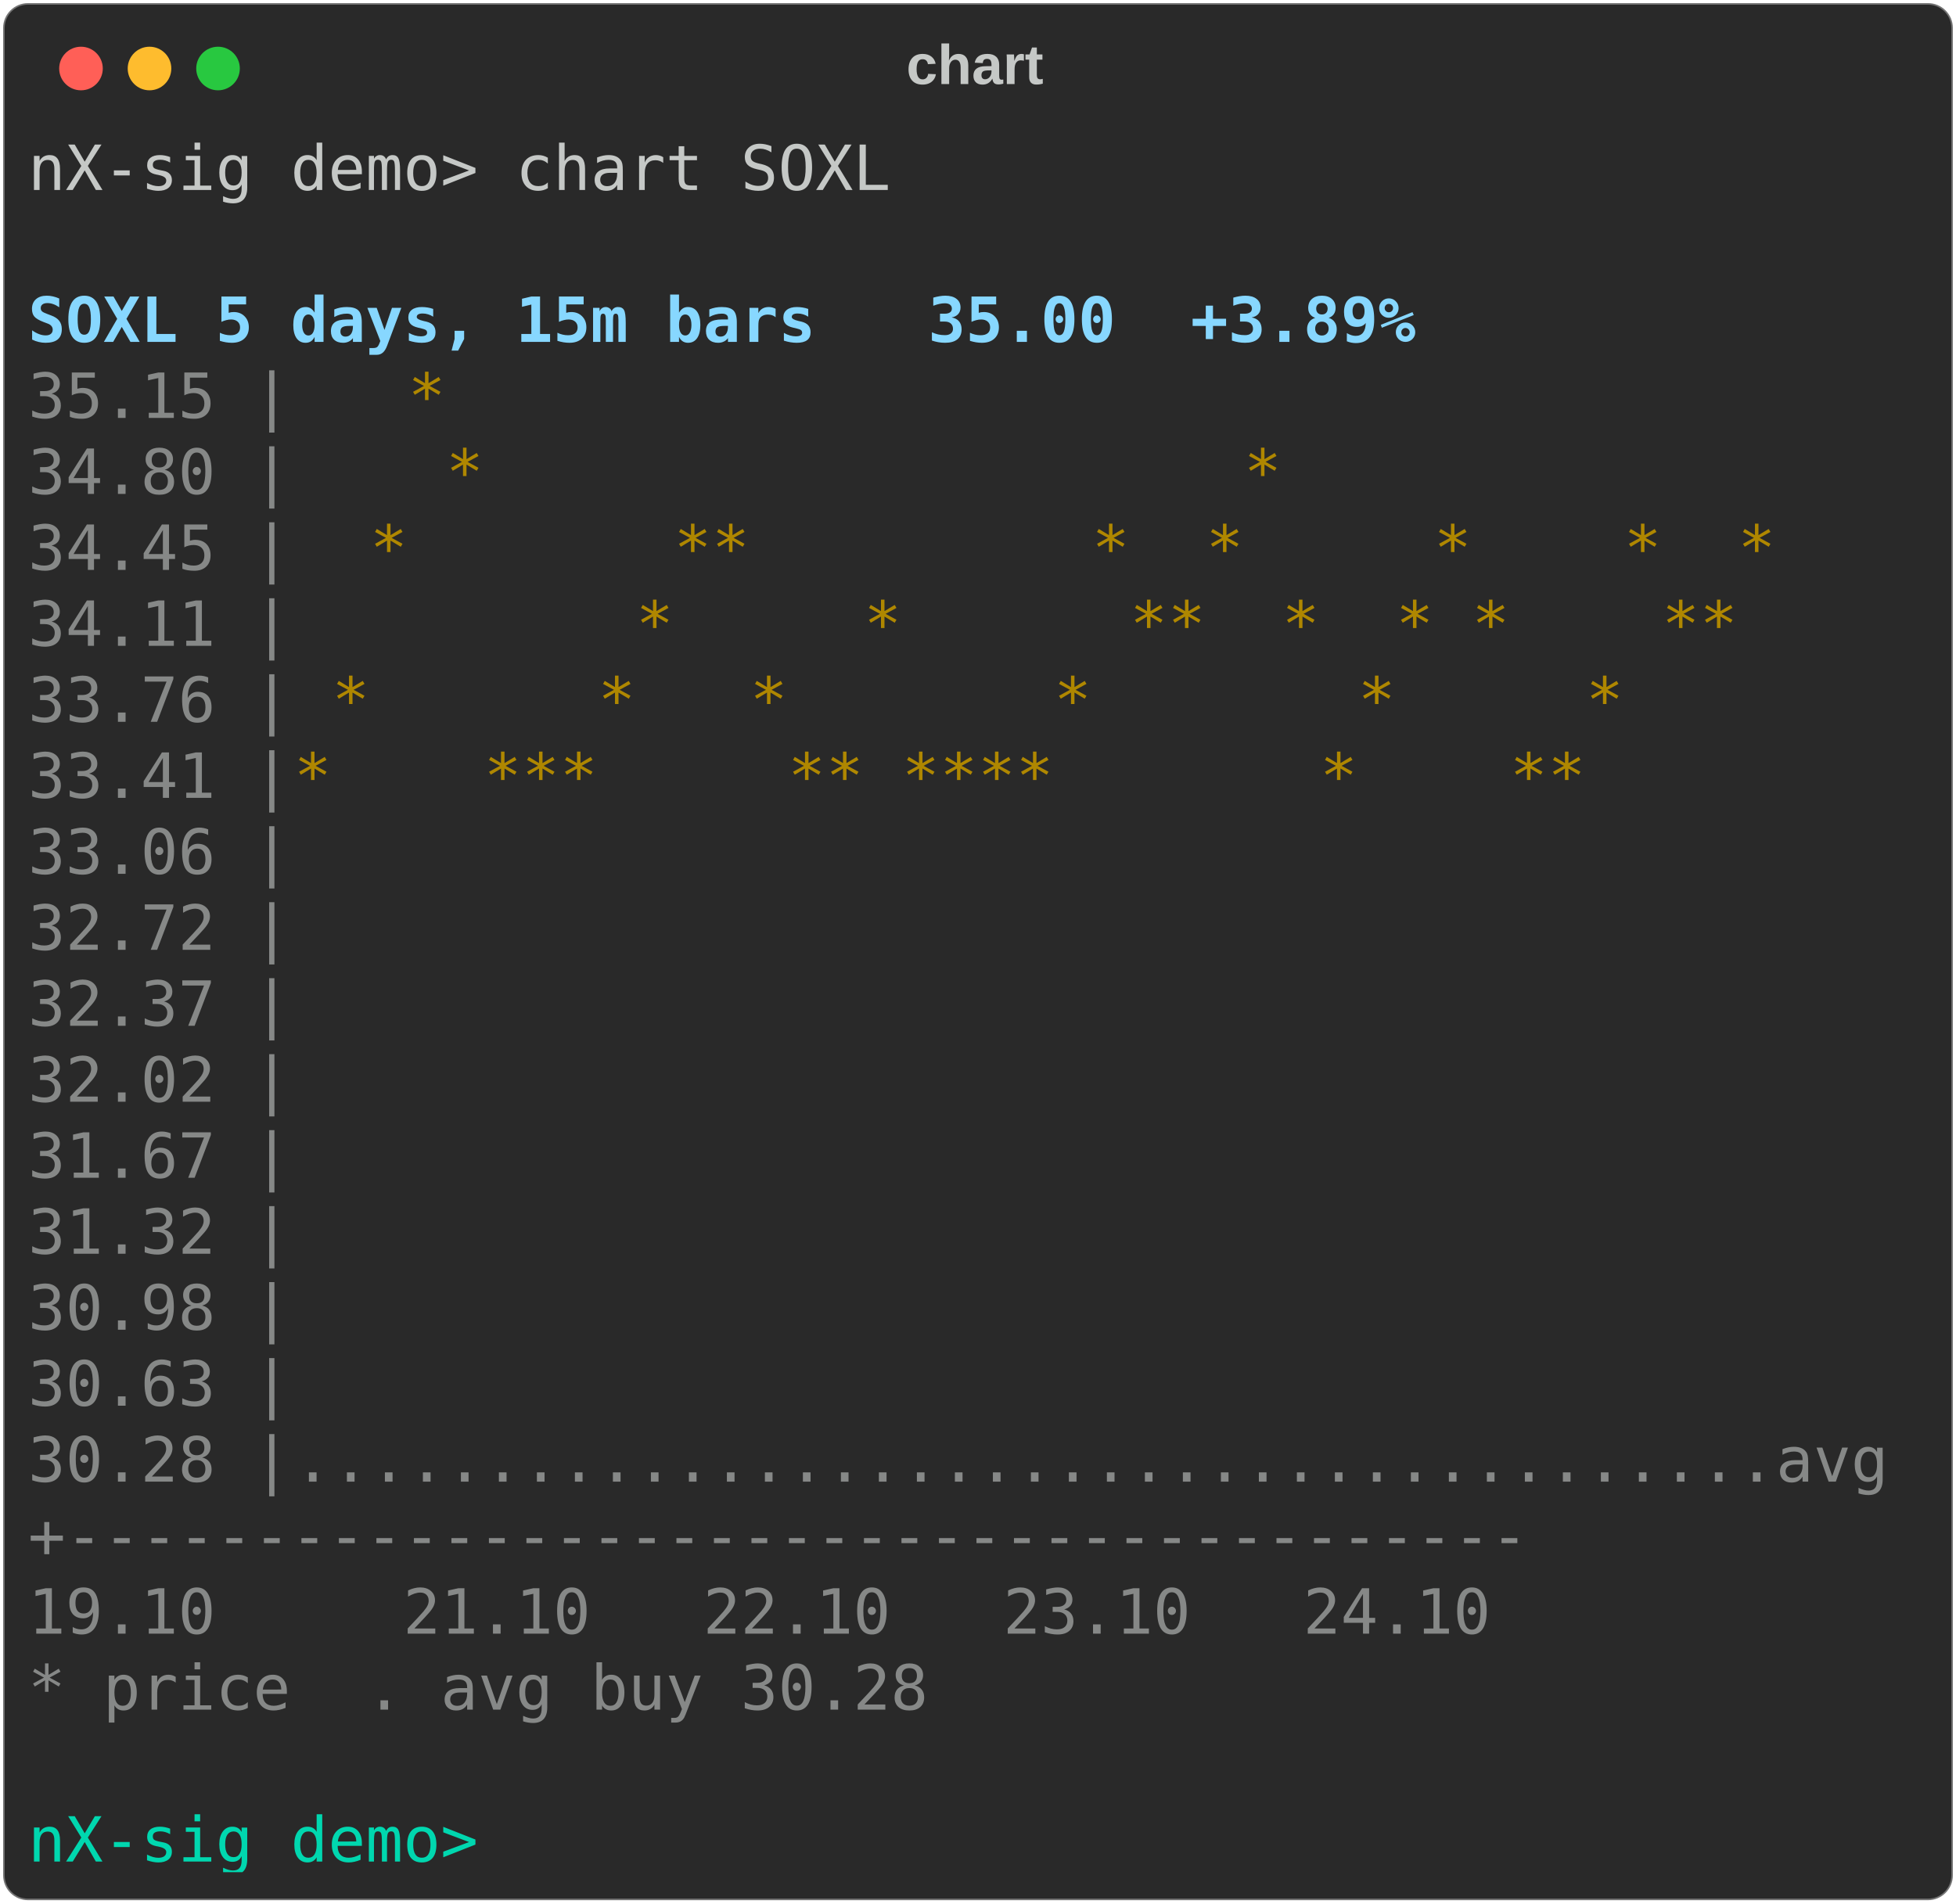
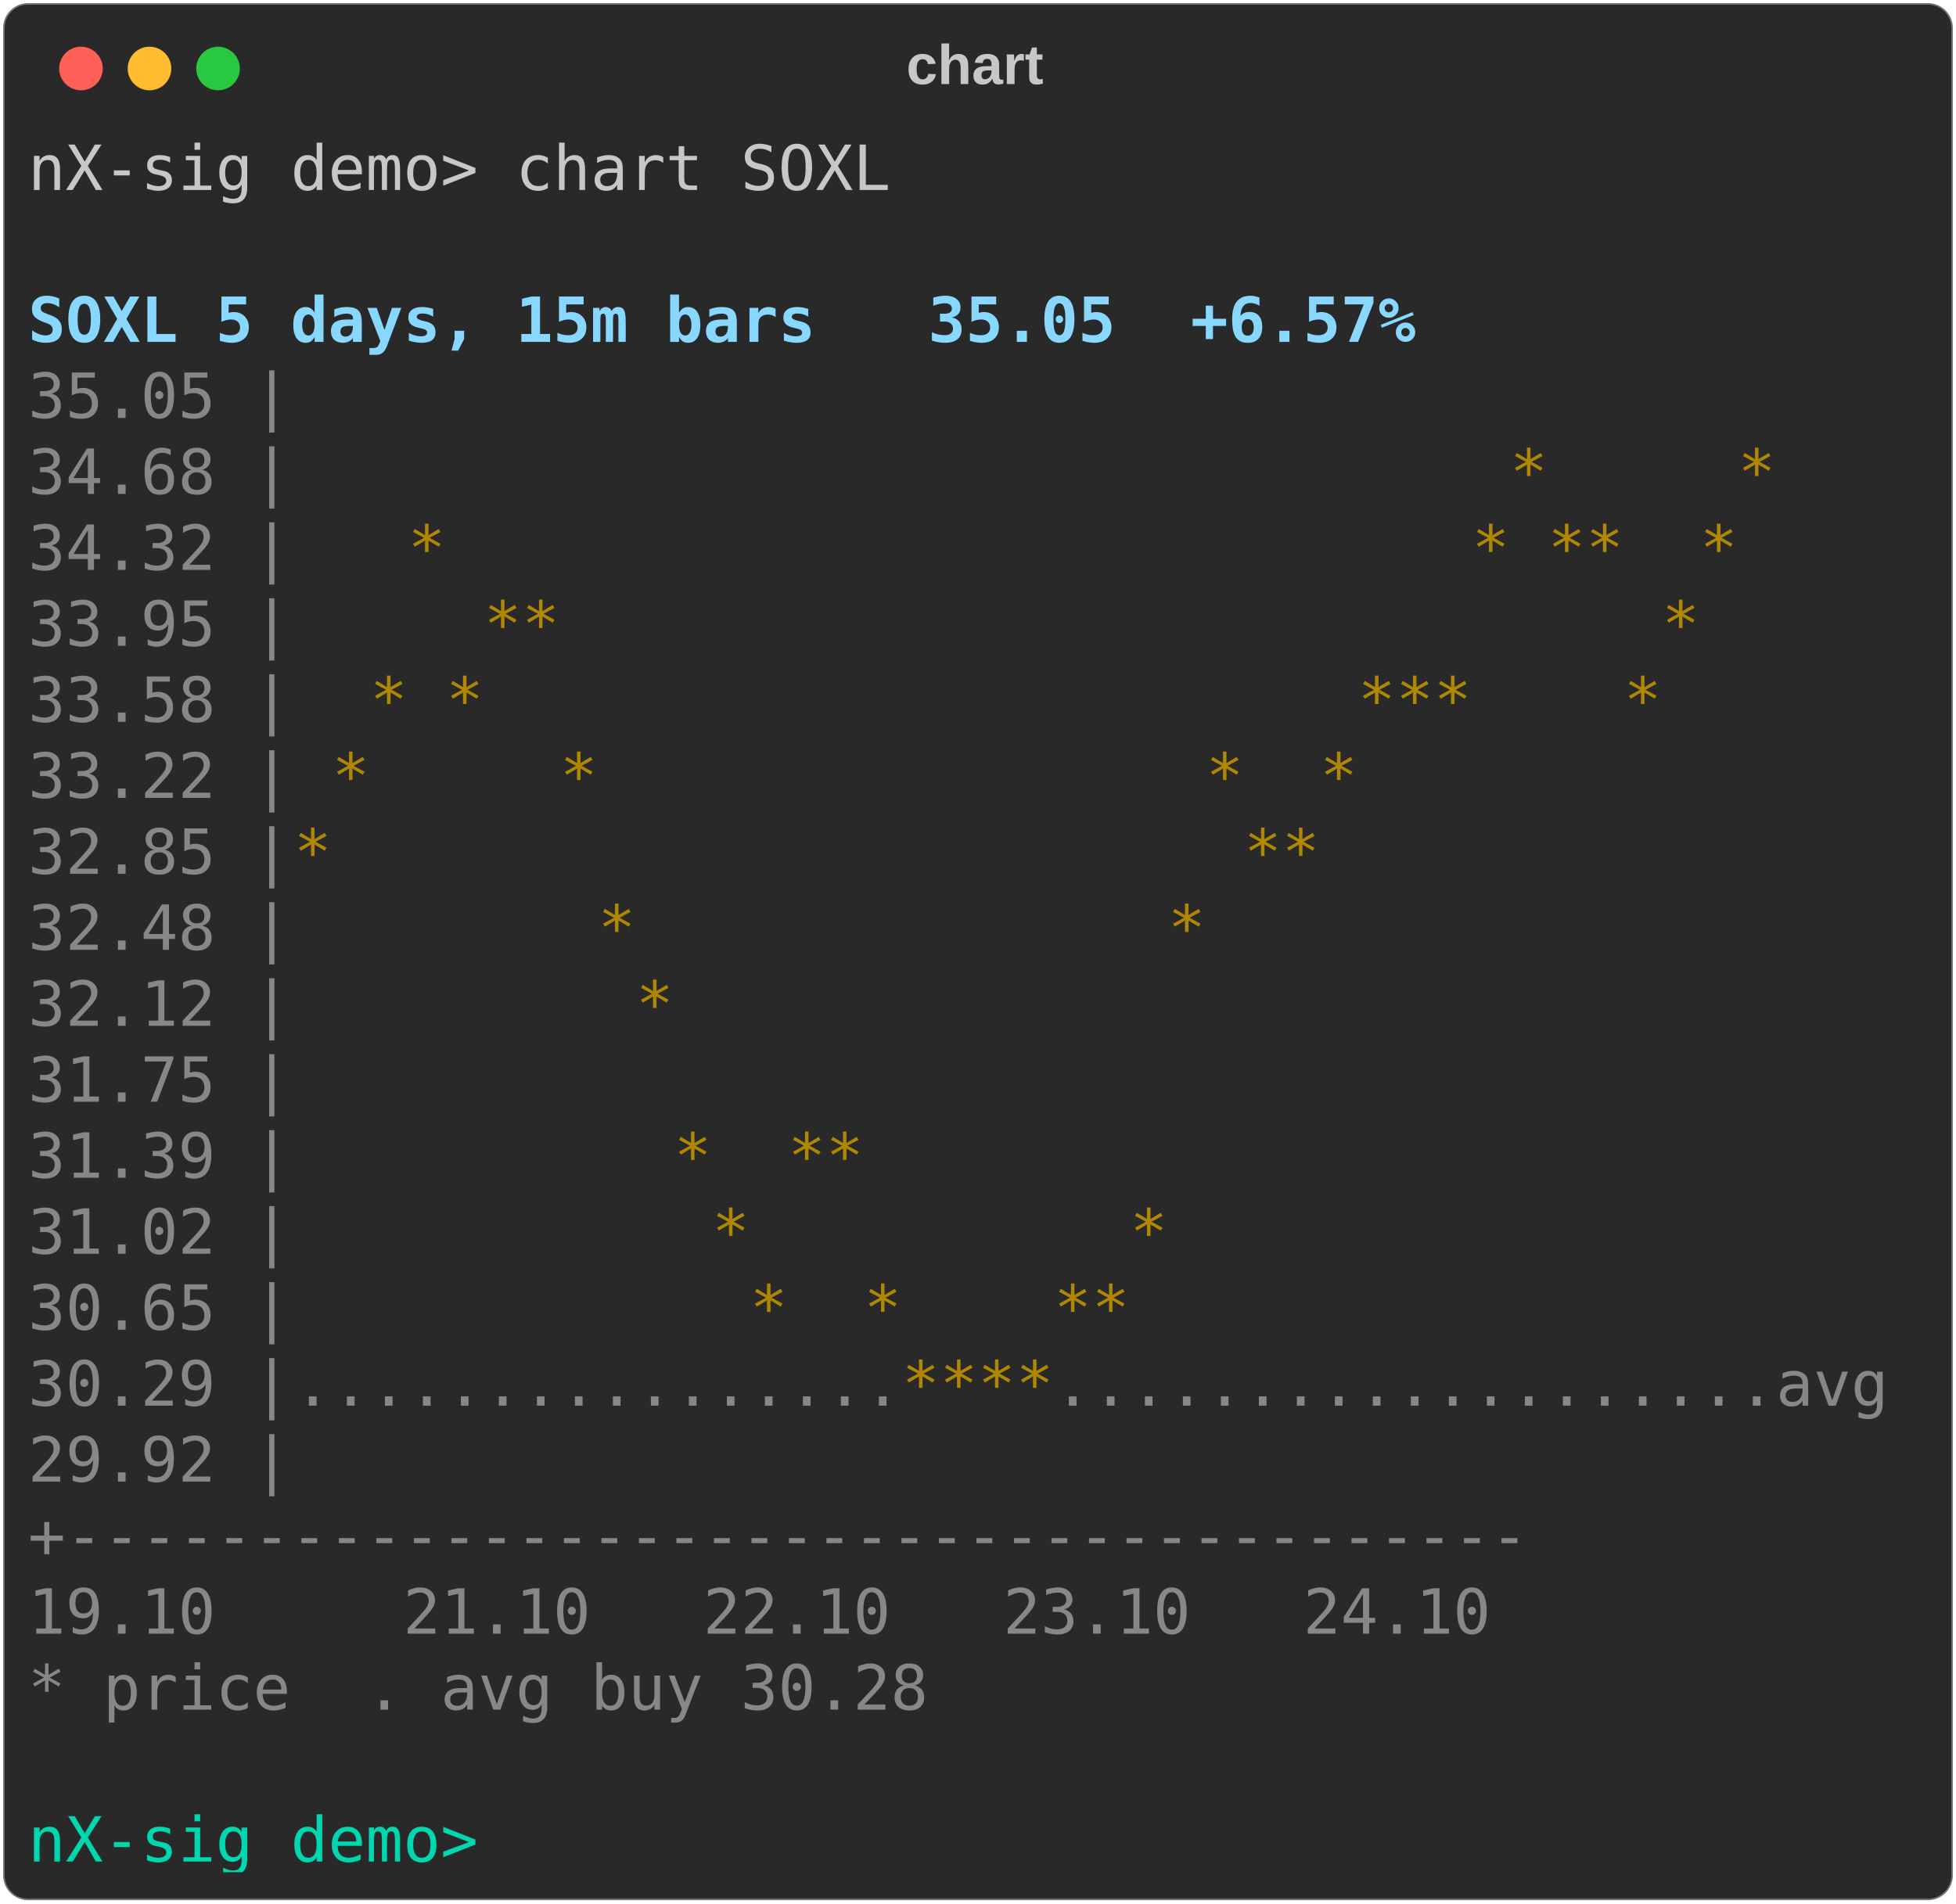
<svg xmlns="http://www.w3.org/2000/svg" class="rich-terminal" viewBox="0 0 628 611.2">
  <style>

    @font-face {
        font-family: "Fira Code";
        src: local("FiraCode-Regular"),
                url("https://cdnjs.cloudflare.com/ajax/libs/firacode/6.2.0/woff2/FiraCode-Regular.woff2") format("woff2"),
                url("https://cdnjs.cloudflare.com/ajax/libs/firacode/6.2.0/woff/FiraCode-Regular.woff") format("woff");
        font-style: normal;
        font-weight: 400;
    }
    @font-face {
        font-family: "Fira Code";
        src: local("FiraCode-Bold"),
                url("https://cdnjs.cloudflare.com/ajax/libs/firacode/6.2.0/woff2/FiraCode-Bold.woff2") format("woff2"),
                url("https://cdnjs.cloudflare.com/ajax/libs/firacode/6.2.0/woff/FiraCode-Bold.woff") format("woff");
        font-style: bold;
        font-weight: 700;
    }

-     .terminal-3595862719-matrix {
+     .terminal-1004758789-matrix {
        font-family: Fira Code, monospace;
        font-size: 20px;
        line-height: 24.4px;
        font-variant-east-asian: full-width;
    }

-     .terminal-3595862719-title {
+     .terminal-1004758789-title {
        font-size: 18px;
        font-weight: bold;
        font-family: arial;
    }

-     .terminal-3595862719-r1 { fill: #c5c8c6 }
- .terminal-3595862719-r2 { fill: #87d7ff;font-weight: bold }
- .terminal-3595862719-r3 { fill: #868887 }
- .terminal-3595862719-r4 { fill: #af8700 }
- .terminal-3595862719-r5 { fill: #00d7af }
+     .terminal-1004758789-r1 { fill: #c5c8c6 }
+ .terminal-1004758789-r2 { fill: #87d7ff;font-weight: bold }
+ .terminal-1004758789-r3 { fill: #868887 }
+ .terminal-1004758789-r4 { fill: #af8700 }
+ .terminal-1004758789-r5 { fill: #00d7af }
    </style>
  <defs>
-     <clipPath id="terminal-3595862719-clip-terminal">
+     <clipPath id="terminal-1004758789-clip-terminal">
      <rect x="0" y="0" width="609.0" height="560.2" />
    </clipPath>
-     <clipPath id="terminal-3595862719-line-0">
+     <clipPath id="terminal-1004758789-line-0">
      <rect x="0" y="1.5" width="610" height="24.65" />
    </clipPath>
-     <clipPath id="terminal-3595862719-line-1">
+     <clipPath id="terminal-1004758789-line-1">
      <rect x="0" y="25.9" width="610" height="24.65" />
    </clipPath>
-     <clipPath id="terminal-3595862719-line-2">
+     <clipPath id="terminal-1004758789-line-2">
      <rect x="0" y="50.3" width="610" height="24.65" />
    </clipPath>
-     <clipPath id="terminal-3595862719-line-3">
+     <clipPath id="terminal-1004758789-line-3">
      <rect x="0" y="74.7" width="610" height="24.65" />
    </clipPath>
-     <clipPath id="terminal-3595862719-line-4">
+     <clipPath id="terminal-1004758789-line-4">
      <rect x="0" y="99.1" width="610" height="24.65" />
    </clipPath>
-     <clipPath id="terminal-3595862719-line-5">
+     <clipPath id="terminal-1004758789-line-5">
      <rect x="0" y="123.5" width="610" height="24.65" />
    </clipPath>
-     <clipPath id="terminal-3595862719-line-6">
+     <clipPath id="terminal-1004758789-line-6">
      <rect x="0" y="147.9" width="610" height="24.65" />
    </clipPath>
-     <clipPath id="terminal-3595862719-line-7">
+     <clipPath id="terminal-1004758789-line-7">
      <rect x="0" y="172.3" width="610" height="24.65" />
    </clipPath>
-     <clipPath id="terminal-3595862719-line-8">
+     <clipPath id="terminal-1004758789-line-8">
      <rect x="0" y="196.7" width="610" height="24.65" />
    </clipPath>
-     <clipPath id="terminal-3595862719-line-9">
+     <clipPath id="terminal-1004758789-line-9">
      <rect x="0" y="221.1" width="610" height="24.65" />
    </clipPath>
-     <clipPath id="terminal-3595862719-line-10">
+     <clipPath id="terminal-1004758789-line-10">
      <rect x="0" y="245.5" width="610" height="24.65" />
    </clipPath>
-     <clipPath id="terminal-3595862719-line-11">
+     <clipPath id="terminal-1004758789-line-11">
      <rect x="0" y="269.9" width="610" height="24.65" />
    </clipPath>
-     <clipPath id="terminal-3595862719-line-12">
+     <clipPath id="terminal-1004758789-line-12">
      <rect x="0" y="294.3" width="610" height="24.65" />
    </clipPath>
-     <clipPath id="terminal-3595862719-line-13">
+     <clipPath id="terminal-1004758789-line-13">
      <rect x="0" y="318.7" width="610" height="24.65" />
    </clipPath>
-     <clipPath id="terminal-3595862719-line-14">
+     <clipPath id="terminal-1004758789-line-14">
      <rect x="0" y="343.1" width="610" height="24.65" />
    </clipPath>
-     <clipPath id="terminal-3595862719-line-15">
+     <clipPath id="terminal-1004758789-line-15">
      <rect x="0" y="367.5" width="610" height="24.65" />
    </clipPath>
-     <clipPath id="terminal-3595862719-line-16">
+     <clipPath id="terminal-1004758789-line-16">
      <rect x="0" y="391.9" width="610" height="24.65" />
    </clipPath>
-     <clipPath id="terminal-3595862719-line-17">
+     <clipPath id="terminal-1004758789-line-17">
      <rect x="0" y="416.3" width="610" height="24.65" />
    </clipPath>
-     <clipPath id="terminal-3595862719-line-18">
+     <clipPath id="terminal-1004758789-line-18">
      <rect x="0" y="440.7" width="610" height="24.65" />
    </clipPath>
-     <clipPath id="terminal-3595862719-line-19">
+     <clipPath id="terminal-1004758789-line-19">
      <rect x="0" y="465.1" width="610" height="24.65" />
    </clipPath>
-     <clipPath id="terminal-3595862719-line-20">
+     <clipPath id="terminal-1004758789-line-20">
      <rect x="0" y="489.5" width="610" height="24.65" />
    </clipPath>
-     <clipPath id="terminal-3595862719-line-21">
+     <clipPath id="terminal-1004758789-line-21">
      <rect x="0" y="513.9" width="610" height="24.65" />
    </clipPath>
  </defs>
  <rect fill="#292929" stroke="rgba(255,255,255,0.35)" stroke-width="1" x="1" y="1" width="626" height="609.2" rx="8" />
-   <text class="terminal-3595862719-title" fill="#c5c8c6" text-anchor="middle" x="313" y="27">chart</text>
+   <text class="terminal-1004758789-title" fill="#c5c8c6" text-anchor="middle" x="313" y="27">chart</text>
  <g transform="translate(26,22)">
    <circle cx="0" cy="0" r="7" fill="#ff5f57" />
    <circle cx="22" cy="0" r="7" fill="#febc2e" />
    <circle cx="44" cy="0" r="7" fill="#28c840" />
  </g>
-   <g transform="translate(9, 41)" clip-path="url(#terminal-3595862719-clip-terminal)">
-     <g class="terminal-3595862719-matrix">
-       <text class="terminal-3595862719-r1" x="0" y="20" textLength="280.6" clip-path="url(#terminal-3595862719-line-0)">nX-sig demo&gt; chart SOXL</text>
-       <text class="terminal-3595862719-r1" x="610" y="20" textLength="12.2" clip-path="url(#terminal-3595862719-line-0)">
- </text>
-       <text class="terminal-3595862719-r1" x="610" y="44.4" textLength="12.2" clip-path="url(#terminal-3595862719-line-1)">
- </text>
-       <text class="terminal-3595862719-r2" x="0" y="68.8" textLength="451.4" clip-path="url(#terminal-3595862719-line-2)">SOXL 5 days, 15m bars   35.00  +3.89%</text>
-       <text class="terminal-3595862719-r1" x="610" y="68.8" textLength="12.2" clip-path="url(#terminal-3595862719-line-2)">
- </text>
-       <text class="terminal-3595862719-r3" x="0" y="93.2" textLength="85.4" clip-path="url(#terminal-3595862719-line-3)">35.15 |</text>
-       <text class="terminal-3595862719-r4" x="122" y="93.2" textLength="12.2" clip-path="url(#terminal-3595862719-line-3)">*</text>
-       <text class="terminal-3595862719-r1" x="610" y="93.2" textLength="12.2" clip-path="url(#terminal-3595862719-line-3)">
- </text>
-       <text class="terminal-3595862719-r3" x="0" y="117.6" textLength="85.4" clip-path="url(#terminal-3595862719-line-4)">34.80 |</text>
-       <text class="terminal-3595862719-r4" x="134.2" y="117.6" textLength="12.2" clip-path="url(#terminal-3595862719-line-4)">*</text>
-       <text class="terminal-3595862719-r4" x="390.4" y="117.6" textLength="12.2" clip-path="url(#terminal-3595862719-line-4)">*</text>
-       <text class="terminal-3595862719-r1" x="610" y="117.6" textLength="12.2" clip-path="url(#terminal-3595862719-line-4)">
- </text>
-       <text class="terminal-3595862719-r3" x="0" y="142" textLength="85.4" clip-path="url(#terminal-3595862719-line-5)">34.45 |</text>
-       <text class="terminal-3595862719-r4" x="109.8" y="142" textLength="12.2" clip-path="url(#terminal-3595862719-line-5)">*</text>
-       <text class="terminal-3595862719-r4" x="207.4" y="142" textLength="12.2" clip-path="url(#terminal-3595862719-line-5)">*</text>
-       <text class="terminal-3595862719-r4" x="219.6" y="142" textLength="12.2" clip-path="url(#terminal-3595862719-line-5)">*</text>
-       <text class="terminal-3595862719-r4" x="341.6" y="142" textLength="12.2" clip-path="url(#terminal-3595862719-line-5)">*</text>
-       <text class="terminal-3595862719-r4" x="378.2" y="142" textLength="12.2" clip-path="url(#terminal-3595862719-line-5)">*</text>
-       <text class="terminal-3595862719-r4" x="451.4" y="142" textLength="12.2" clip-path="url(#terminal-3595862719-line-5)">*</text>
-       <text class="terminal-3595862719-r4" x="512.4" y="142" textLength="12.2" clip-path="url(#terminal-3595862719-line-5)">*</text>
-       <text class="terminal-3595862719-r4" x="549" y="142" textLength="12.2" clip-path="url(#terminal-3595862719-line-5)">*</text>
-       <text class="terminal-3595862719-r1" x="610" y="142" textLength="12.2" clip-path="url(#terminal-3595862719-line-5)">
- </text>
-       <text class="terminal-3595862719-r3" x="0" y="166.4" textLength="85.4" clip-path="url(#terminal-3595862719-line-6)">34.11 |</text>
-       <text class="terminal-3595862719-r4" x="195.2" y="166.4" textLength="12.2" clip-path="url(#terminal-3595862719-line-6)">*</text>
-       <text class="terminal-3595862719-r4" x="268.4" y="166.4" textLength="12.2" clip-path="url(#terminal-3595862719-line-6)">*</text>
-       <text class="terminal-3595862719-r4" x="353.8" y="166.4" textLength="12.2" clip-path="url(#terminal-3595862719-line-6)">*</text>
-       <text class="terminal-3595862719-r4" x="366" y="166.4" textLength="12.2" clip-path="url(#terminal-3595862719-line-6)">*</text>
-       <text class="terminal-3595862719-r4" x="402.6" y="166.4" textLength="12.2" clip-path="url(#terminal-3595862719-line-6)">*</text>
-       <text class="terminal-3595862719-r4" x="439.2" y="166.4" textLength="12.2" clip-path="url(#terminal-3595862719-line-6)">*</text>
-       <text class="terminal-3595862719-r4" x="463.6" y="166.4" textLength="12.2" clip-path="url(#terminal-3595862719-line-6)">*</text>
-       <text class="terminal-3595862719-r4" x="524.6" y="166.4" textLength="12.2" clip-path="url(#terminal-3595862719-line-6)">*</text>
-       <text class="terminal-3595862719-r4" x="536.8" y="166.4" textLength="12.2" clip-path="url(#terminal-3595862719-line-6)">*</text>
-       <text class="terminal-3595862719-r1" x="610" y="166.4" textLength="12.2" clip-path="url(#terminal-3595862719-line-6)">
- </text>
-       <text class="terminal-3595862719-r3" x="0" y="190.8" textLength="85.4" clip-path="url(#terminal-3595862719-line-7)">33.76 |</text>
-       <text class="terminal-3595862719-r4" x="97.6" y="190.8" textLength="12.2" clip-path="url(#terminal-3595862719-line-7)">*</text>
-       <text class="terminal-3595862719-r4" x="183" y="190.8" textLength="12.2" clip-path="url(#terminal-3595862719-line-7)">*</text>
-       <text class="terminal-3595862719-r4" x="231.8" y="190.8" textLength="12.2" clip-path="url(#terminal-3595862719-line-7)">*</text>
-       <text class="terminal-3595862719-r4" x="329.4" y="190.8" textLength="12.2" clip-path="url(#terminal-3595862719-line-7)">*</text>
-       <text class="terminal-3595862719-r4" x="427" y="190.8" textLength="12.2" clip-path="url(#terminal-3595862719-line-7)">*</text>
-       <text class="terminal-3595862719-r4" x="500.2" y="190.8" textLength="12.2" clip-path="url(#terminal-3595862719-line-7)">*</text>
-       <text class="terminal-3595862719-r1" x="610" y="190.8" textLength="12.2" clip-path="url(#terminal-3595862719-line-7)">
- </text>
-       <text class="terminal-3595862719-r3" x="0" y="215.2" textLength="85.4" clip-path="url(#terminal-3595862719-line-8)">33.41 |</text>
-       <text class="terminal-3595862719-r4" x="85.4" y="215.2" textLength="12.2" clip-path="url(#terminal-3595862719-line-8)">*</text>
-       <text class="terminal-3595862719-r4" x="146.4" y="215.2" textLength="12.2" clip-path="url(#terminal-3595862719-line-8)">*</text>
-       <text class="terminal-3595862719-r4" x="158.6" y="215.2" textLength="12.2" clip-path="url(#terminal-3595862719-line-8)">*</text>
-       <text class="terminal-3595862719-r4" x="170.8" y="215.2" textLength="12.2" clip-path="url(#terminal-3595862719-line-8)">*</text>
-       <text class="terminal-3595862719-r4" x="244" y="215.2" textLength="12.2" clip-path="url(#terminal-3595862719-line-8)">*</text>
-       <text class="terminal-3595862719-r4" x="256.2" y="215.2" textLength="12.2" clip-path="url(#terminal-3595862719-line-8)">*</text>
-       <text class="terminal-3595862719-r4" x="280.6" y="215.2" textLength="12.2" clip-path="url(#terminal-3595862719-line-8)">*</text>
-       <text class="terminal-3595862719-r4" x="292.8" y="215.2" textLength="12.2" clip-path="url(#terminal-3595862719-line-8)">*</text>
-       <text class="terminal-3595862719-r4" x="305" y="215.2" textLength="12.2" clip-path="url(#terminal-3595862719-line-8)">*</text>
-       <text class="terminal-3595862719-r4" x="317.2" y="215.2" textLength="12.2" clip-path="url(#terminal-3595862719-line-8)">*</text>
-       <text class="terminal-3595862719-r4" x="414.8" y="215.2" textLength="12.2" clip-path="url(#terminal-3595862719-line-8)">*</text>
-       <text class="terminal-3595862719-r4" x="475.8" y="215.2" textLength="12.2" clip-path="url(#terminal-3595862719-line-8)">*</text>
-       <text class="terminal-3595862719-r4" x="488" y="215.2" textLength="12.2" clip-path="url(#terminal-3595862719-line-8)">*</text>
-       <text class="terminal-3595862719-r1" x="610" y="215.2" textLength="12.2" clip-path="url(#terminal-3595862719-line-8)">
- </text>
-       <text class="terminal-3595862719-r3" x="0" y="239.6" textLength="85.4" clip-path="url(#terminal-3595862719-line-9)">33.06 |</text>
-       <text class="terminal-3595862719-r1" x="610" y="239.6" textLength="12.2" clip-path="url(#terminal-3595862719-line-9)">
- </text>
-       <text class="terminal-3595862719-r3" x="0" y="264" textLength="85.4" clip-path="url(#terminal-3595862719-line-10)">32.72 |</text>
-       <text class="terminal-3595862719-r1" x="610" y="264" textLength="12.2" clip-path="url(#terminal-3595862719-line-10)">
- </text>
-       <text class="terminal-3595862719-r3" x="0" y="288.4" textLength="85.4" clip-path="url(#terminal-3595862719-line-11)">32.37 |</text>
-       <text class="terminal-3595862719-r1" x="610" y="288.4" textLength="12.2" clip-path="url(#terminal-3595862719-line-11)">
- </text>
-       <text class="terminal-3595862719-r3" x="0" y="312.8" textLength="85.4" clip-path="url(#terminal-3595862719-line-12)">32.02 |</text>
-       <text class="terminal-3595862719-r1" x="610" y="312.8" textLength="12.2" clip-path="url(#terminal-3595862719-line-12)">
- </text>
-       <text class="terminal-3595862719-r3" x="0" y="337.2" textLength="85.4" clip-path="url(#terminal-3595862719-line-13)">31.67 |</text>
-       <text class="terminal-3595862719-r1" x="610" y="337.2" textLength="12.2" clip-path="url(#terminal-3595862719-line-13)">
- </text>
-       <text class="terminal-3595862719-r3" x="0" y="361.6" textLength="85.4" clip-path="url(#terminal-3595862719-line-14)">31.32 |</text>
-       <text class="terminal-3595862719-r1" x="610" y="361.6" textLength="12.2" clip-path="url(#terminal-3595862719-line-14)">
- </text>
-       <text class="terminal-3595862719-r3" x="0" y="386" textLength="85.4" clip-path="url(#terminal-3595862719-line-15)">30.98 |</text>
-       <text class="terminal-3595862719-r1" x="610" y="386" textLength="12.2" clip-path="url(#terminal-3595862719-line-15)">
- </text>
-       <text class="terminal-3595862719-r3" x="0" y="410.4" textLength="85.4" clip-path="url(#terminal-3595862719-line-16)">30.63 |</text>
-       <text class="terminal-3595862719-r1" x="610" y="410.4" textLength="12.2" clip-path="url(#terminal-3595862719-line-16)">
- </text>
-       <text class="terminal-3595862719-r3" x="0" y="434.8" textLength="85.4" clip-path="url(#terminal-3595862719-line-17)">30.28 |</text>
-       <text class="terminal-3595862719-r3" x="85.4" y="434.8" textLength="12.2" clip-path="url(#terminal-3595862719-line-17)">.</text>
-       <text class="terminal-3595862719-r3" x="97.6" y="434.8" textLength="12.2" clip-path="url(#terminal-3595862719-line-17)">.</text>
-       <text class="terminal-3595862719-r3" x="109.8" y="434.8" textLength="12.2" clip-path="url(#terminal-3595862719-line-17)">.</text>
-       <text class="terminal-3595862719-r3" x="122" y="434.8" textLength="12.2" clip-path="url(#terminal-3595862719-line-17)">.</text>
-       <text class="terminal-3595862719-r3" x="134.2" y="434.8" textLength="12.2" clip-path="url(#terminal-3595862719-line-17)">.</text>
-       <text class="terminal-3595862719-r3" x="146.4" y="434.8" textLength="12.2" clip-path="url(#terminal-3595862719-line-17)">.</text>
-       <text class="terminal-3595862719-r3" x="158.6" y="434.8" textLength="12.2" clip-path="url(#terminal-3595862719-line-17)">.</text>
-       <text class="terminal-3595862719-r3" x="170.8" y="434.8" textLength="12.2" clip-path="url(#terminal-3595862719-line-17)">.</text>
-       <text class="terminal-3595862719-r3" x="183" y="434.8" textLength="12.2" clip-path="url(#terminal-3595862719-line-17)">.</text>
-       <text class="terminal-3595862719-r3" x="195.2" y="434.8" textLength="12.2" clip-path="url(#terminal-3595862719-line-17)">.</text>
-       <text class="terminal-3595862719-r3" x="207.4" y="434.8" textLength="12.2" clip-path="url(#terminal-3595862719-line-17)">.</text>
-       <text class="terminal-3595862719-r3" x="219.6" y="434.8" textLength="12.2" clip-path="url(#terminal-3595862719-line-17)">.</text>
-       <text class="terminal-3595862719-r3" x="231.8" y="434.8" textLength="12.2" clip-path="url(#terminal-3595862719-line-17)">.</text>
-       <text class="terminal-3595862719-r3" x="244" y="434.8" textLength="12.2" clip-path="url(#terminal-3595862719-line-17)">.</text>
-       <text class="terminal-3595862719-r3" x="256.2" y="434.8" textLength="12.2" clip-path="url(#terminal-3595862719-line-17)">.</text>
-       <text class="terminal-3595862719-r3" x="268.4" y="434.8" textLength="12.2" clip-path="url(#terminal-3595862719-line-17)">.</text>
-       <text class="terminal-3595862719-r3" x="280.6" y="434.8" textLength="12.2" clip-path="url(#terminal-3595862719-line-17)">.</text>
-       <text class="terminal-3595862719-r3" x="292.8" y="434.8" textLength="12.2" clip-path="url(#terminal-3595862719-line-17)">.</text>
-       <text class="terminal-3595862719-r3" x="305" y="434.8" textLength="12.2" clip-path="url(#terminal-3595862719-line-17)">.</text>
-       <text class="terminal-3595862719-r3" x="317.2" y="434.8" textLength="12.2" clip-path="url(#terminal-3595862719-line-17)">.</text>
-       <text class="terminal-3595862719-r3" x="329.4" y="434.8" textLength="12.2" clip-path="url(#terminal-3595862719-line-17)">.</text>
-       <text class="terminal-3595862719-r3" x="341.6" y="434.8" textLength="12.2" clip-path="url(#terminal-3595862719-line-17)">.</text>
-       <text class="terminal-3595862719-r3" x="353.8" y="434.8" textLength="12.2" clip-path="url(#terminal-3595862719-line-17)">.</text>
-       <text class="terminal-3595862719-r3" x="366" y="434.8" textLength="12.2" clip-path="url(#terminal-3595862719-line-17)">.</text>
-       <text class="terminal-3595862719-r3" x="378.2" y="434.8" textLength="12.2" clip-path="url(#terminal-3595862719-line-17)">.</text>
-       <text class="terminal-3595862719-r3" x="390.4" y="434.8" textLength="12.2" clip-path="url(#terminal-3595862719-line-17)">.</text>
-       <text class="terminal-3595862719-r3" x="402.6" y="434.8" textLength="12.2" clip-path="url(#terminal-3595862719-line-17)">.</text>
-       <text class="terminal-3595862719-r3" x="414.8" y="434.8" textLength="12.2" clip-path="url(#terminal-3595862719-line-17)">.</text>
-       <text class="terminal-3595862719-r3" x="427" y="434.8" textLength="12.2" clip-path="url(#terminal-3595862719-line-17)">.</text>
-       <text class="terminal-3595862719-r3" x="439.2" y="434.8" textLength="12.2" clip-path="url(#terminal-3595862719-line-17)">.</text>
-       <text class="terminal-3595862719-r3" x="451.4" y="434.8" textLength="12.2" clip-path="url(#terminal-3595862719-line-17)">.</text>
-       <text class="terminal-3595862719-r3" x="463.6" y="434.8" textLength="12.2" clip-path="url(#terminal-3595862719-line-17)">.</text>
-       <text class="terminal-3595862719-r3" x="475.8" y="434.8" textLength="12.2" clip-path="url(#terminal-3595862719-line-17)">.</text>
-       <text class="terminal-3595862719-r3" x="488" y="434.8" textLength="12.2" clip-path="url(#terminal-3595862719-line-17)">.</text>
-       <text class="terminal-3595862719-r3" x="500.2" y="434.8" textLength="12.2" clip-path="url(#terminal-3595862719-line-17)">.</text>
-       <text class="terminal-3595862719-r3" x="512.4" y="434.8" textLength="12.2" clip-path="url(#terminal-3595862719-line-17)">.</text>
-       <text class="terminal-3595862719-r3" x="524.6" y="434.8" textLength="12.2" clip-path="url(#terminal-3595862719-line-17)">.</text>
-       <text class="terminal-3595862719-r3" x="536.8" y="434.8" textLength="12.2" clip-path="url(#terminal-3595862719-line-17)">.</text>
-       <text class="terminal-3595862719-r3" x="549" y="434.8" textLength="12.2" clip-path="url(#terminal-3595862719-line-17)">.</text>
-       <text class="terminal-3595862719-r3" x="561.2" y="434.8" textLength="48.8" clip-path="url(#terminal-3595862719-line-17)"> avg</text>
-       <text class="terminal-3595862719-r1" x="610" y="434.8" textLength="12.2" clip-path="url(#terminal-3595862719-line-17)">
- </text>
-       <text class="terminal-3595862719-r3" x="0" y="459.2" textLength="561.2" clip-path="url(#terminal-3595862719-line-18)">      +---------------------------------------</text>
-       <text class="terminal-3595862719-r1" x="610" y="459.2" textLength="12.2" clip-path="url(#terminal-3595862719-line-18)">
- </text>
-       <text class="terminal-3595862719-r3" x="0" y="483.6" textLength="561.2" clip-path="url(#terminal-3595862719-line-19)">       19.10     21.10   22.10   23.10   24.10</text>
-       <text class="terminal-3595862719-r1" x="610" y="483.6" textLength="12.2" clip-path="url(#terminal-3595862719-line-19)">
- </text>
-       <text class="terminal-3595862719-r3" x="0" y="508" textLength="292.8" clip-path="url(#terminal-3595862719-line-20)">* price  . avg buy 30.28</text>
-       <text class="terminal-3595862719-r1" x="610" y="508" textLength="12.2" clip-path="url(#terminal-3595862719-line-20)">
- </text>
-       <text class="terminal-3595862719-r1" x="610" y="532.4" textLength="12.2" clip-path="url(#terminal-3595862719-line-21)">
- </text>
-       <text class="terminal-3595862719-r5" x="0" y="556.8" textLength="146.4" clip-path="url(#terminal-3595862719-line-22)">nX-sig demo&gt;</text>
-       <text class="terminal-3595862719-r1" x="610" y="556.8" textLength="12.2" clip-path="url(#terminal-3595862719-line-22)">
+   <g transform="translate(9, 41)" clip-path="url(#terminal-1004758789-clip-terminal)">
+     <g class="terminal-1004758789-matrix">
+       <text class="terminal-1004758789-r1" x="0" y="20" textLength="280.6" clip-path="url(#terminal-1004758789-line-0)">nX-sig demo&gt; chart SOXL</text>
+       <text class="terminal-1004758789-r1" x="610" y="20" textLength="12.2" clip-path="url(#terminal-1004758789-line-0)">
+ </text>
+       <text class="terminal-1004758789-r1" x="610" y="44.4" textLength="12.2" clip-path="url(#terminal-1004758789-line-1)">
+ </text>
+       <text class="terminal-1004758789-r2" x="0" y="68.8" textLength="451.4" clip-path="url(#terminal-1004758789-line-2)">SOXL 5 days, 15m bars   35.05  +6.57%</text>
+       <text class="terminal-1004758789-r1" x="610" y="68.8" textLength="12.2" clip-path="url(#terminal-1004758789-line-2)">
+ </text>
+       <text class="terminal-1004758789-r3" x="0" y="93.2" textLength="85.4" clip-path="url(#terminal-1004758789-line-3)">35.05 |</text>
+       <text class="terminal-1004758789-r1" x="610" y="93.2" textLength="12.2" clip-path="url(#terminal-1004758789-line-3)">
+ </text>
+       <text class="terminal-1004758789-r3" x="0" y="117.6" textLength="85.4" clip-path="url(#terminal-1004758789-line-4)">34.68 |</text>
+       <text class="terminal-1004758789-r4" x="475.8" y="117.6" textLength="12.2" clip-path="url(#terminal-1004758789-line-4)">*</text>
+       <text class="terminal-1004758789-r4" x="549" y="117.6" textLength="12.2" clip-path="url(#terminal-1004758789-line-4)">*</text>
+       <text class="terminal-1004758789-r1" x="610" y="117.6" textLength="12.2" clip-path="url(#terminal-1004758789-line-4)">
+ </text>
+       <text class="terminal-1004758789-r3" x="0" y="142" textLength="85.4" clip-path="url(#terminal-1004758789-line-5)">34.32 |</text>
+       <text class="terminal-1004758789-r4" x="122" y="142" textLength="12.2" clip-path="url(#terminal-1004758789-line-5)">*</text>
+       <text class="terminal-1004758789-r4" x="463.6" y="142" textLength="12.2" clip-path="url(#terminal-1004758789-line-5)">*</text>
+       <text class="terminal-1004758789-r4" x="488" y="142" textLength="12.2" clip-path="url(#terminal-1004758789-line-5)">*</text>
+       <text class="terminal-1004758789-r4" x="500.2" y="142" textLength="12.2" clip-path="url(#terminal-1004758789-line-5)">*</text>
+       <text class="terminal-1004758789-r4" x="536.8" y="142" textLength="12.2" clip-path="url(#terminal-1004758789-line-5)">*</text>
+       <text class="terminal-1004758789-r1" x="610" y="142" textLength="12.2" clip-path="url(#terminal-1004758789-line-5)">
+ </text>
+       <text class="terminal-1004758789-r3" x="0" y="166.4" textLength="85.4" clip-path="url(#terminal-1004758789-line-6)">33.95 |</text>
+       <text class="terminal-1004758789-r4" x="146.4" y="166.4" textLength="12.2" clip-path="url(#terminal-1004758789-line-6)">*</text>
+       <text class="terminal-1004758789-r4" x="158.6" y="166.4" textLength="12.2" clip-path="url(#terminal-1004758789-line-6)">*</text>
+       <text class="terminal-1004758789-r4" x="524.6" y="166.4" textLength="12.2" clip-path="url(#terminal-1004758789-line-6)">*</text>
+       <text class="terminal-1004758789-r1" x="610" y="166.4" textLength="12.2" clip-path="url(#terminal-1004758789-line-6)">
+ </text>
+       <text class="terminal-1004758789-r3" x="0" y="190.8" textLength="85.4" clip-path="url(#terminal-1004758789-line-7)">33.58 |</text>
+       <text class="terminal-1004758789-r4" x="109.8" y="190.8" textLength="12.2" clip-path="url(#terminal-1004758789-line-7)">*</text>
+       <text class="terminal-1004758789-r4" x="134.2" y="190.8" textLength="12.2" clip-path="url(#terminal-1004758789-line-7)">*</text>
+       <text class="terminal-1004758789-r4" x="427" y="190.8" textLength="12.2" clip-path="url(#terminal-1004758789-line-7)">*</text>
+       <text class="terminal-1004758789-r4" x="439.2" y="190.8" textLength="12.2" clip-path="url(#terminal-1004758789-line-7)">*</text>
+       <text class="terminal-1004758789-r4" x="451.4" y="190.8" textLength="12.2" clip-path="url(#terminal-1004758789-line-7)">*</text>
+       <text class="terminal-1004758789-r4" x="512.4" y="190.8" textLength="12.2" clip-path="url(#terminal-1004758789-line-7)">*</text>
+       <text class="terminal-1004758789-r1" x="610" y="190.8" textLength="12.2" clip-path="url(#terminal-1004758789-line-7)">
+ </text>
+       <text class="terminal-1004758789-r3" x="0" y="215.2" textLength="85.4" clip-path="url(#terminal-1004758789-line-8)">33.22 |</text>
+       <text class="terminal-1004758789-r4" x="97.6" y="215.2" textLength="12.2" clip-path="url(#terminal-1004758789-line-8)">*</text>
+       <text class="terminal-1004758789-r4" x="170.8" y="215.2" textLength="12.2" clip-path="url(#terminal-1004758789-line-8)">*</text>
+       <text class="terminal-1004758789-r4" x="378.2" y="215.2" textLength="12.2" clip-path="url(#terminal-1004758789-line-8)">*</text>
+       <text class="terminal-1004758789-r4" x="414.8" y="215.2" textLength="12.2" clip-path="url(#terminal-1004758789-line-8)">*</text>
+       <text class="terminal-1004758789-r1" x="610" y="215.2" textLength="12.2" clip-path="url(#terminal-1004758789-line-8)">
+ </text>
+       <text class="terminal-1004758789-r3" x="0" y="239.6" textLength="85.4" clip-path="url(#terminal-1004758789-line-9)">32.85 |</text>
+       <text class="terminal-1004758789-r4" x="85.4" y="239.6" textLength="12.2" clip-path="url(#terminal-1004758789-line-9)">*</text>
+       <text class="terminal-1004758789-r4" x="390.4" y="239.6" textLength="12.2" clip-path="url(#terminal-1004758789-line-9)">*</text>
+       <text class="terminal-1004758789-r4" x="402.6" y="239.6" textLength="12.2" clip-path="url(#terminal-1004758789-line-9)">*</text>
+       <text class="terminal-1004758789-r1" x="610" y="239.6" textLength="12.2" clip-path="url(#terminal-1004758789-line-9)">
+ </text>
+       <text class="terminal-1004758789-r3" x="0" y="264" textLength="85.4" clip-path="url(#terminal-1004758789-line-10)">32.48 |</text>
+       <text class="terminal-1004758789-r4" x="183" y="264" textLength="12.2" clip-path="url(#terminal-1004758789-line-10)">*</text>
+       <text class="terminal-1004758789-r4" x="366" y="264" textLength="12.2" clip-path="url(#terminal-1004758789-line-10)">*</text>
+       <text class="terminal-1004758789-r1" x="610" y="264" textLength="12.2" clip-path="url(#terminal-1004758789-line-10)">
+ </text>
+       <text class="terminal-1004758789-r3" x="0" y="288.4" textLength="85.4" clip-path="url(#terminal-1004758789-line-11)">32.12 |</text>
+       <text class="terminal-1004758789-r4" x="195.2" y="288.4" textLength="12.2" clip-path="url(#terminal-1004758789-line-11)">*</text>
+       <text class="terminal-1004758789-r1" x="610" y="288.4" textLength="12.2" clip-path="url(#terminal-1004758789-line-11)">
+ </text>
+       <text class="terminal-1004758789-r3" x="0" y="312.8" textLength="85.4" clip-path="url(#terminal-1004758789-line-12)">31.75 |</text>
+       <text class="terminal-1004758789-r1" x="610" y="312.8" textLength="12.2" clip-path="url(#terminal-1004758789-line-12)">
+ </text>
+       <text class="terminal-1004758789-r3" x="0" y="337.2" textLength="85.4" clip-path="url(#terminal-1004758789-line-13)">31.39 |</text>
+       <text class="terminal-1004758789-r4" x="207.4" y="337.2" textLength="12.2" clip-path="url(#terminal-1004758789-line-13)">*</text>
+       <text class="terminal-1004758789-r4" x="244" y="337.2" textLength="12.2" clip-path="url(#terminal-1004758789-line-13)">*</text>
+       <text class="terminal-1004758789-r4" x="256.2" y="337.2" textLength="12.2" clip-path="url(#terminal-1004758789-line-13)">*</text>
+       <text class="terminal-1004758789-r1" x="610" y="337.2" textLength="12.2" clip-path="url(#terminal-1004758789-line-13)">
+ </text>
+       <text class="terminal-1004758789-r3" x="0" y="361.6" textLength="85.4" clip-path="url(#terminal-1004758789-line-14)">31.02 |</text>
+       <text class="terminal-1004758789-r4" x="219.6" y="361.6" textLength="12.2" clip-path="url(#terminal-1004758789-line-14)">*</text>
+       <text class="terminal-1004758789-r4" x="353.8" y="361.6" textLength="12.2" clip-path="url(#terminal-1004758789-line-14)">*</text>
+       <text class="terminal-1004758789-r1" x="610" y="361.6" textLength="12.2" clip-path="url(#terminal-1004758789-line-14)">
+ </text>
+       <text class="terminal-1004758789-r3" x="0" y="386" textLength="85.4" clip-path="url(#terminal-1004758789-line-15)">30.65 |</text>
+       <text class="terminal-1004758789-r4" x="231.8" y="386" textLength="12.2" clip-path="url(#terminal-1004758789-line-15)">*</text>
+       <text class="terminal-1004758789-r4" x="268.4" y="386" textLength="12.2" clip-path="url(#terminal-1004758789-line-15)">*</text>
+       <text class="terminal-1004758789-r4" x="329.4" y="386" textLength="12.2" clip-path="url(#terminal-1004758789-line-15)">*</text>
+       <text class="terminal-1004758789-r4" x="341.6" y="386" textLength="12.2" clip-path="url(#terminal-1004758789-line-15)">*</text>
+       <text class="terminal-1004758789-r1" x="610" y="386" textLength="12.2" clip-path="url(#terminal-1004758789-line-15)">
+ </text>
+       <text class="terminal-1004758789-r3" x="0" y="410.4" textLength="85.4" clip-path="url(#terminal-1004758789-line-16)">30.29 |</text>
+       <text class="terminal-1004758789-r3" x="85.4" y="410.4" textLength="12.2" clip-path="url(#terminal-1004758789-line-16)">.</text>
+       <text class="terminal-1004758789-r3" x="97.6" y="410.4" textLength="12.2" clip-path="url(#terminal-1004758789-line-16)">.</text>
+       <text class="terminal-1004758789-r3" x="109.8" y="410.4" textLength="12.2" clip-path="url(#terminal-1004758789-line-16)">.</text>
+       <text class="terminal-1004758789-r3" x="122" y="410.4" textLength="12.2" clip-path="url(#terminal-1004758789-line-16)">.</text>
+       <text class="terminal-1004758789-r3" x="134.2" y="410.4" textLength="12.2" clip-path="url(#terminal-1004758789-line-16)">.</text>
+       <text class="terminal-1004758789-r3" x="146.4" y="410.4" textLength="12.2" clip-path="url(#terminal-1004758789-line-16)">.</text>
+       <text class="terminal-1004758789-r3" x="158.6" y="410.4" textLength="12.2" clip-path="url(#terminal-1004758789-line-16)">.</text>
+       <text class="terminal-1004758789-r3" x="170.8" y="410.4" textLength="12.2" clip-path="url(#terminal-1004758789-line-16)">.</text>
+       <text class="terminal-1004758789-r3" x="183" y="410.4" textLength="12.2" clip-path="url(#terminal-1004758789-line-16)">.</text>
+       <text class="terminal-1004758789-r3" x="195.2" y="410.4" textLength="12.2" clip-path="url(#terminal-1004758789-line-16)">.</text>
+       <text class="terminal-1004758789-r3" x="207.4" y="410.4" textLength="12.2" clip-path="url(#terminal-1004758789-line-16)">.</text>
+       <text class="terminal-1004758789-r3" x="219.6" y="410.4" textLength="12.2" clip-path="url(#terminal-1004758789-line-16)">.</text>
+       <text class="terminal-1004758789-r3" x="231.8" y="410.4" textLength="12.2" clip-path="url(#terminal-1004758789-line-16)">.</text>
+       <text class="terminal-1004758789-r3" x="244" y="410.4" textLength="12.2" clip-path="url(#terminal-1004758789-line-16)">.</text>
+       <text class="terminal-1004758789-r3" x="256.2" y="410.4" textLength="12.2" clip-path="url(#terminal-1004758789-line-16)">.</text>
+       <text class="terminal-1004758789-r3" x="268.4" y="410.4" textLength="12.2" clip-path="url(#terminal-1004758789-line-16)">.</text>
+       <text class="terminal-1004758789-r4" x="280.6" y="410.4" textLength="12.2" clip-path="url(#terminal-1004758789-line-16)">*</text>
+       <text class="terminal-1004758789-r4" x="292.8" y="410.4" textLength="12.2" clip-path="url(#terminal-1004758789-line-16)">*</text>
+       <text class="terminal-1004758789-r4" x="305" y="410.4" textLength="12.2" clip-path="url(#terminal-1004758789-line-16)">*</text>
+       <text class="terminal-1004758789-r4" x="317.2" y="410.4" textLength="12.2" clip-path="url(#terminal-1004758789-line-16)">*</text>
+       <text class="terminal-1004758789-r3" x="329.4" y="410.4" textLength="12.2" clip-path="url(#terminal-1004758789-line-16)">.</text>
+       <text class="terminal-1004758789-r3" x="341.6" y="410.4" textLength="12.2" clip-path="url(#terminal-1004758789-line-16)">.</text>
+       <text class="terminal-1004758789-r3" x="353.8" y="410.4" textLength="12.2" clip-path="url(#terminal-1004758789-line-16)">.</text>
+       <text class="terminal-1004758789-r3" x="366" y="410.4" textLength="12.2" clip-path="url(#terminal-1004758789-line-16)">.</text>
+       <text class="terminal-1004758789-r3" x="378.2" y="410.4" textLength="12.2" clip-path="url(#terminal-1004758789-line-16)">.</text>
+       <text class="terminal-1004758789-r3" x="390.4" y="410.4" textLength="12.2" clip-path="url(#terminal-1004758789-line-16)">.</text>
+       <text class="terminal-1004758789-r3" x="402.6" y="410.4" textLength="12.2" clip-path="url(#terminal-1004758789-line-16)">.</text>
+       <text class="terminal-1004758789-r3" x="414.8" y="410.4" textLength="12.2" clip-path="url(#terminal-1004758789-line-16)">.</text>
+       <text class="terminal-1004758789-r3" x="427" y="410.4" textLength="12.2" clip-path="url(#terminal-1004758789-line-16)">.</text>
+       <text class="terminal-1004758789-r3" x="439.2" y="410.4" textLength="12.2" clip-path="url(#terminal-1004758789-line-16)">.</text>
+       <text class="terminal-1004758789-r3" x="451.4" y="410.4" textLength="12.2" clip-path="url(#terminal-1004758789-line-16)">.</text>
+       <text class="terminal-1004758789-r3" x="463.6" y="410.4" textLength="12.2" clip-path="url(#terminal-1004758789-line-16)">.</text>
+       <text class="terminal-1004758789-r3" x="475.8" y="410.4" textLength="12.2" clip-path="url(#terminal-1004758789-line-16)">.</text>
+       <text class="terminal-1004758789-r3" x="488" y="410.4" textLength="12.2" clip-path="url(#terminal-1004758789-line-16)">.</text>
+       <text class="terminal-1004758789-r3" x="500.2" y="410.4" textLength="12.2" clip-path="url(#terminal-1004758789-line-16)">.</text>
+       <text class="terminal-1004758789-r3" x="512.4" y="410.4" textLength="12.2" clip-path="url(#terminal-1004758789-line-16)">.</text>
+       <text class="terminal-1004758789-r3" x="524.6" y="410.4" textLength="12.2" clip-path="url(#terminal-1004758789-line-16)">.</text>
+       <text class="terminal-1004758789-r3" x="536.8" y="410.4" textLength="12.2" clip-path="url(#terminal-1004758789-line-16)">.</text>
+       <text class="terminal-1004758789-r3" x="549" y="410.4" textLength="12.2" clip-path="url(#terminal-1004758789-line-16)">.</text>
+       <text class="terminal-1004758789-r3" x="561.2" y="410.4" textLength="48.8" clip-path="url(#terminal-1004758789-line-16)"> avg</text>
+       <text class="terminal-1004758789-r1" x="610" y="410.4" textLength="12.2" clip-path="url(#terminal-1004758789-line-16)">
+ </text>
+       <text class="terminal-1004758789-r3" x="0" y="434.8" textLength="85.4" clip-path="url(#terminal-1004758789-line-17)">29.92 |</text>
+       <text class="terminal-1004758789-r1" x="610" y="434.8" textLength="12.2" clip-path="url(#terminal-1004758789-line-17)">
+ </text>
+       <text class="terminal-1004758789-r3" x="0" y="459.2" textLength="561.2" clip-path="url(#terminal-1004758789-line-18)">      +---------------------------------------</text>
+       <text class="terminal-1004758789-r1" x="610" y="459.2" textLength="12.2" clip-path="url(#terminal-1004758789-line-18)">
+ </text>
+       <text class="terminal-1004758789-r3" x="0" y="483.6" textLength="561.2" clip-path="url(#terminal-1004758789-line-19)">       19.10     21.10   22.10   23.10   24.10</text>
+       <text class="terminal-1004758789-r1" x="610" y="483.6" textLength="12.2" clip-path="url(#terminal-1004758789-line-19)">
+ </text>
+       <text class="terminal-1004758789-r3" x="0" y="508" textLength="292.8" clip-path="url(#terminal-1004758789-line-20)">* price  . avg buy 30.28</text>
+       <text class="terminal-1004758789-r1" x="610" y="508" textLength="12.2" clip-path="url(#terminal-1004758789-line-20)">
+ </text>
+       <text class="terminal-1004758789-r1" x="610" y="532.4" textLength="12.2" clip-path="url(#terminal-1004758789-line-21)">
+ </text>
+       <text class="terminal-1004758789-r5" x="0" y="556.8" textLength="146.4" clip-path="url(#terminal-1004758789-line-22)">nX-sig demo&gt;</text>
+       <text class="terminal-1004758789-r1" x="610" y="556.8" textLength="12.2" clip-path="url(#terminal-1004758789-line-22)">
</text>
    </g>
  </g>
</svg>
